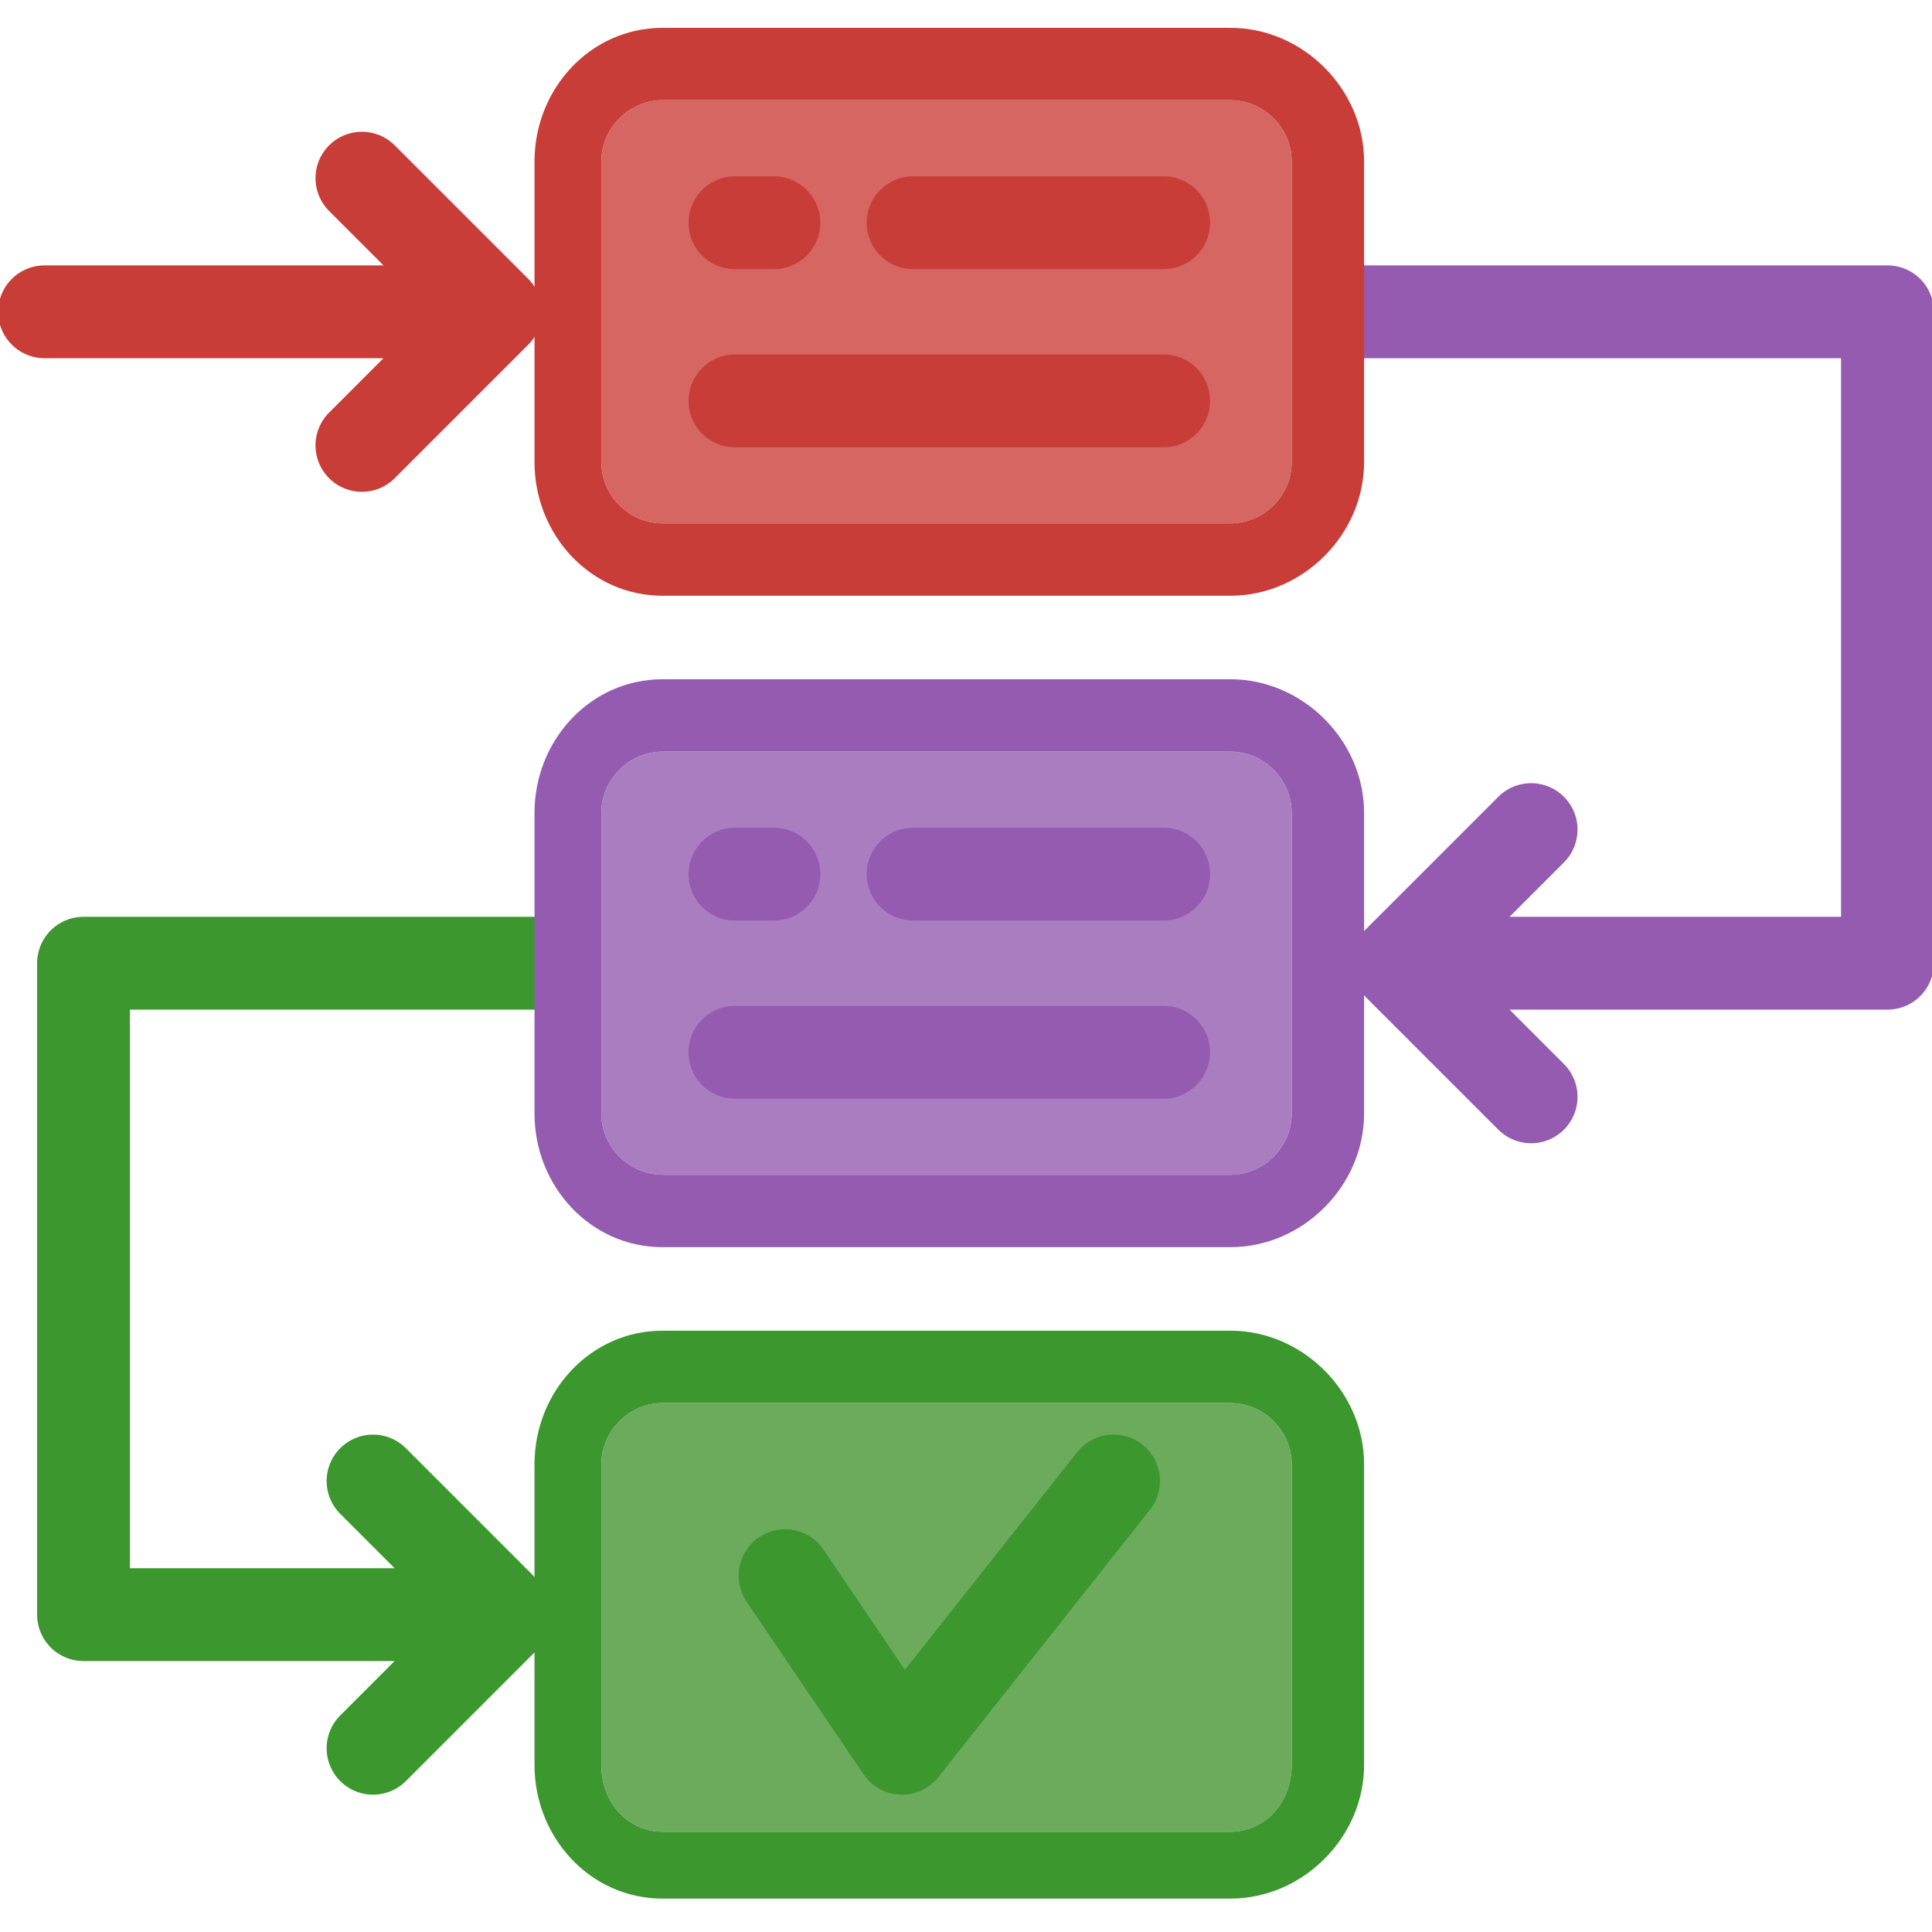
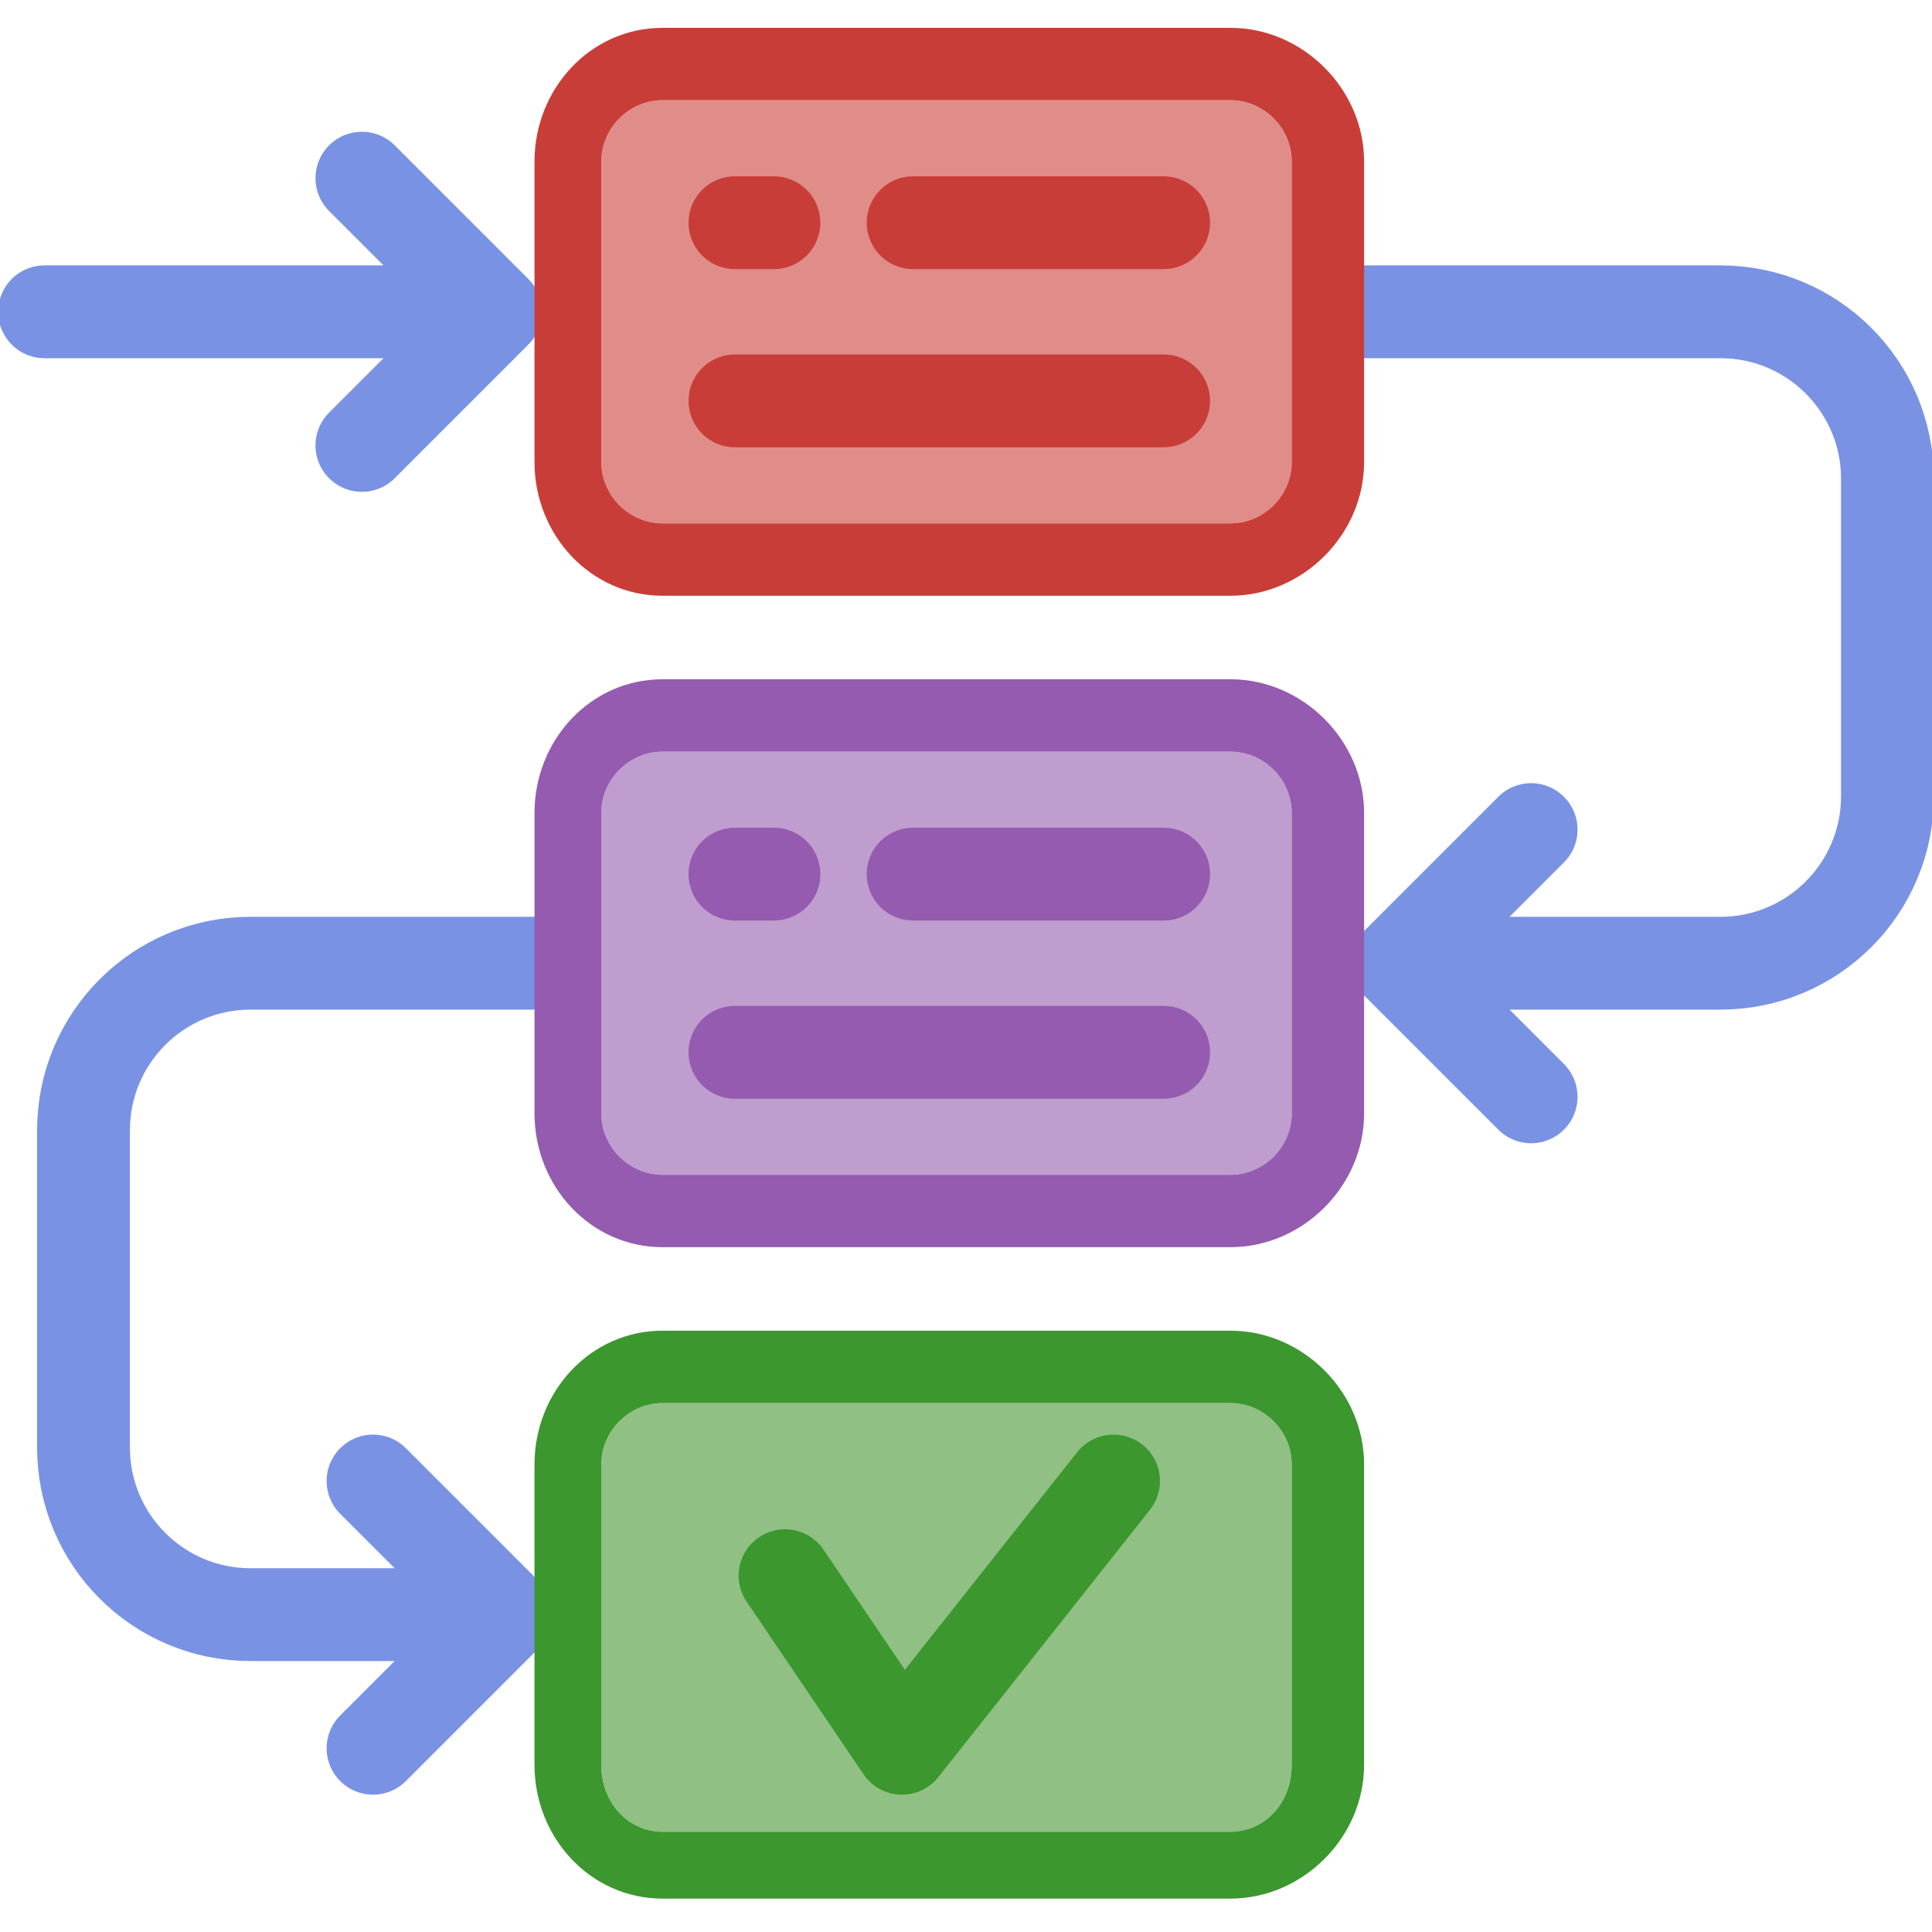
<svg xmlns="http://www.w3.org/2000/svg" xml:space="preserve" style="fill-rule:evenodd;clip-rule:evenodd;stroke-linecap:round;stroke-linejoin:round;stroke-miterlimit:1" viewBox="0 0 347 347">
-   <path d="M96 173H15v117M15 290h76l-24-24 24 24-24 24 24-24H15Z" style="fill:none;stroke:#3b972e;stroke-width:16.67px" />
-   <path d="M245 56h94v117M339 173h-88l24 24-24-24 24-24-24 24h88Z" style="fill:none;stroke:#945bb0;stroke-width:16.67px" />
-   <path d="M8 56h81L65 32l24 24-24 24 24-24H8Z" style="fill:none;stroke:#c93d39;stroke-width:16.67px" />
-   <path d="M232 29c0-6-5-11-11-11H119c-6 0-11 5-11 11v54c0 6 5 11 11 11h102c6 0 11-5 11-11V29Z" style="fill:#d66661" />
+   <path d="M96 173H45A30 30 0 0 0 15 203V260A30 30 0 0 0 45 290H91l-24-24 24 24-24 24 24-24" style="fill:none;stroke:#7992e4;stroke-width:16.67px" />
+   <path d="M245 56H309A30 30 0 0 1 339 86V143A30 30 0 0 1 309 173H251l24 24-24-24 24-24-24 24" style="fill:none;stroke:#7992e4;stroke-width:16.67px" />
+   <path d="M8 56H89l-24-24 24 24-24 24 24-24" style="fill:none;stroke:#7992e4;stroke-width:16.67px" />
+   <path d="M232 29c0-6-5-11-11-11H119c-6 0-11 5-11 11v54c0 6 5 11 11 11h102c6 0 11-5 11-11V29Z" style="fill:#e08d89" />
  <path d="M245 29c0-13-11-24-24-24H119c-13 0-23 11-23 24v54c0 13 10 24 23 24h102c13 0 24-11 24-24V29Zm-13 0c0-6-5-11-11-11H119c-6 0-11 5-11 11v54c0 6 5 11 11 11h102c6 0 11-5 11-11V29Z" style="fill:#c93d39" />
  <path d="M132 40h7M164 40h45M132 72h77" style="fill:none;stroke:#c93d39;stroke-width:16.67px;stroke-linejoin:miter" />
-   <path d="M232 146c0-6-5-11-11-11H119c-6 0-11 5-11 11v54c0 6 5 11 11 11h102c6 0 11-5 11-11v-54Z" style="fill:#aa7dc0" />
+   <path d="M232 146c0-6-5-11-11-11H119c-6 0-11 5-11 11v54c0 6 5 11 11 11h102c6 0 11-5 11-11v-54Z" style="fill:#bf9dcf" />
  <path d="M245 146c0-13-11-24-24-24H119c-13 0-23 11-23 24v54c0 13 10 24 23 24h102c13 0 24-11 24-24v-54Zm-13 0c0-6-5-11-11-11H119c-6 0-11 5-11 11v54c0 6 5 11 11 11h102c6 0 11-5 11-11v-54Z" style="fill:#945bb0" />
  <path d="M132 157h7M164 157h45M132 189h77" style="fill:none;stroke:#945bb0;stroke-width:16.67px;stroke-linejoin:miter" />
-   <path d="M232 263c0-6-5-11-11-11H119c-6 0-11 5-11 11v54c0 7 5 12 11 12h102c6 0 11-5 11-12v-54Z" style="fill:#6bab5b" />
+   <path d="M232 263c0-6-5-11-11-11H119c-6 0-11 5-11 11v54c0 7 5 12 11 12h102c6 0 11-5 11-12v-54Z" style="fill:#90c084" />
  <path d="M245 263c0-13-11-24-24-24H119c-13 0-23 11-23 24v54c0 13 10 24 23 24h102c13 0 24-11 24-24v-54Zm-13 0c0-6-5-11-11-11H119c-6 0-11 5-11 11v54c0 7 5 12 11 12h102c6 0 11-5 11-12v-54Z" style="fill:#3b972e" />
  <path d="m141 283 21 31 38-48" style="fill:none;stroke:#3b972e;stroke-width:16.67px" />
</svg>
